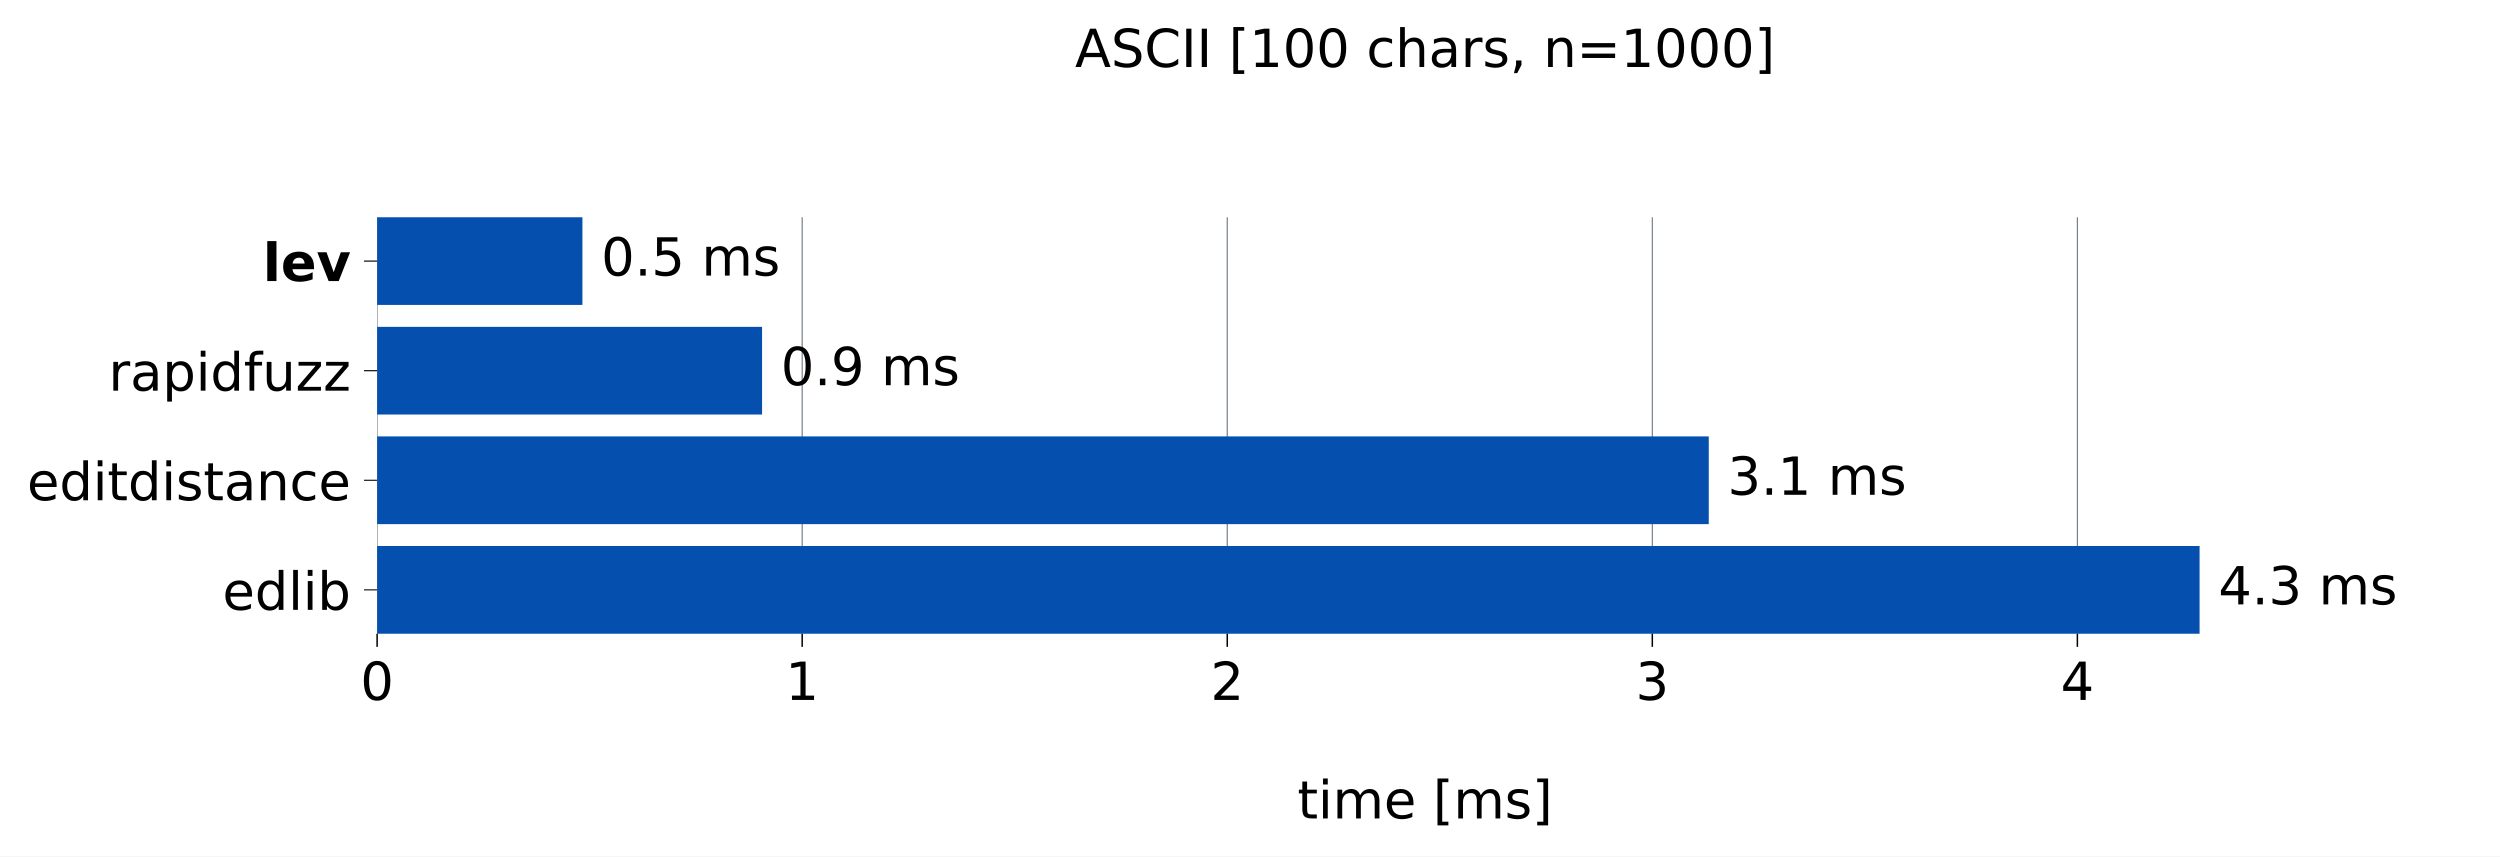
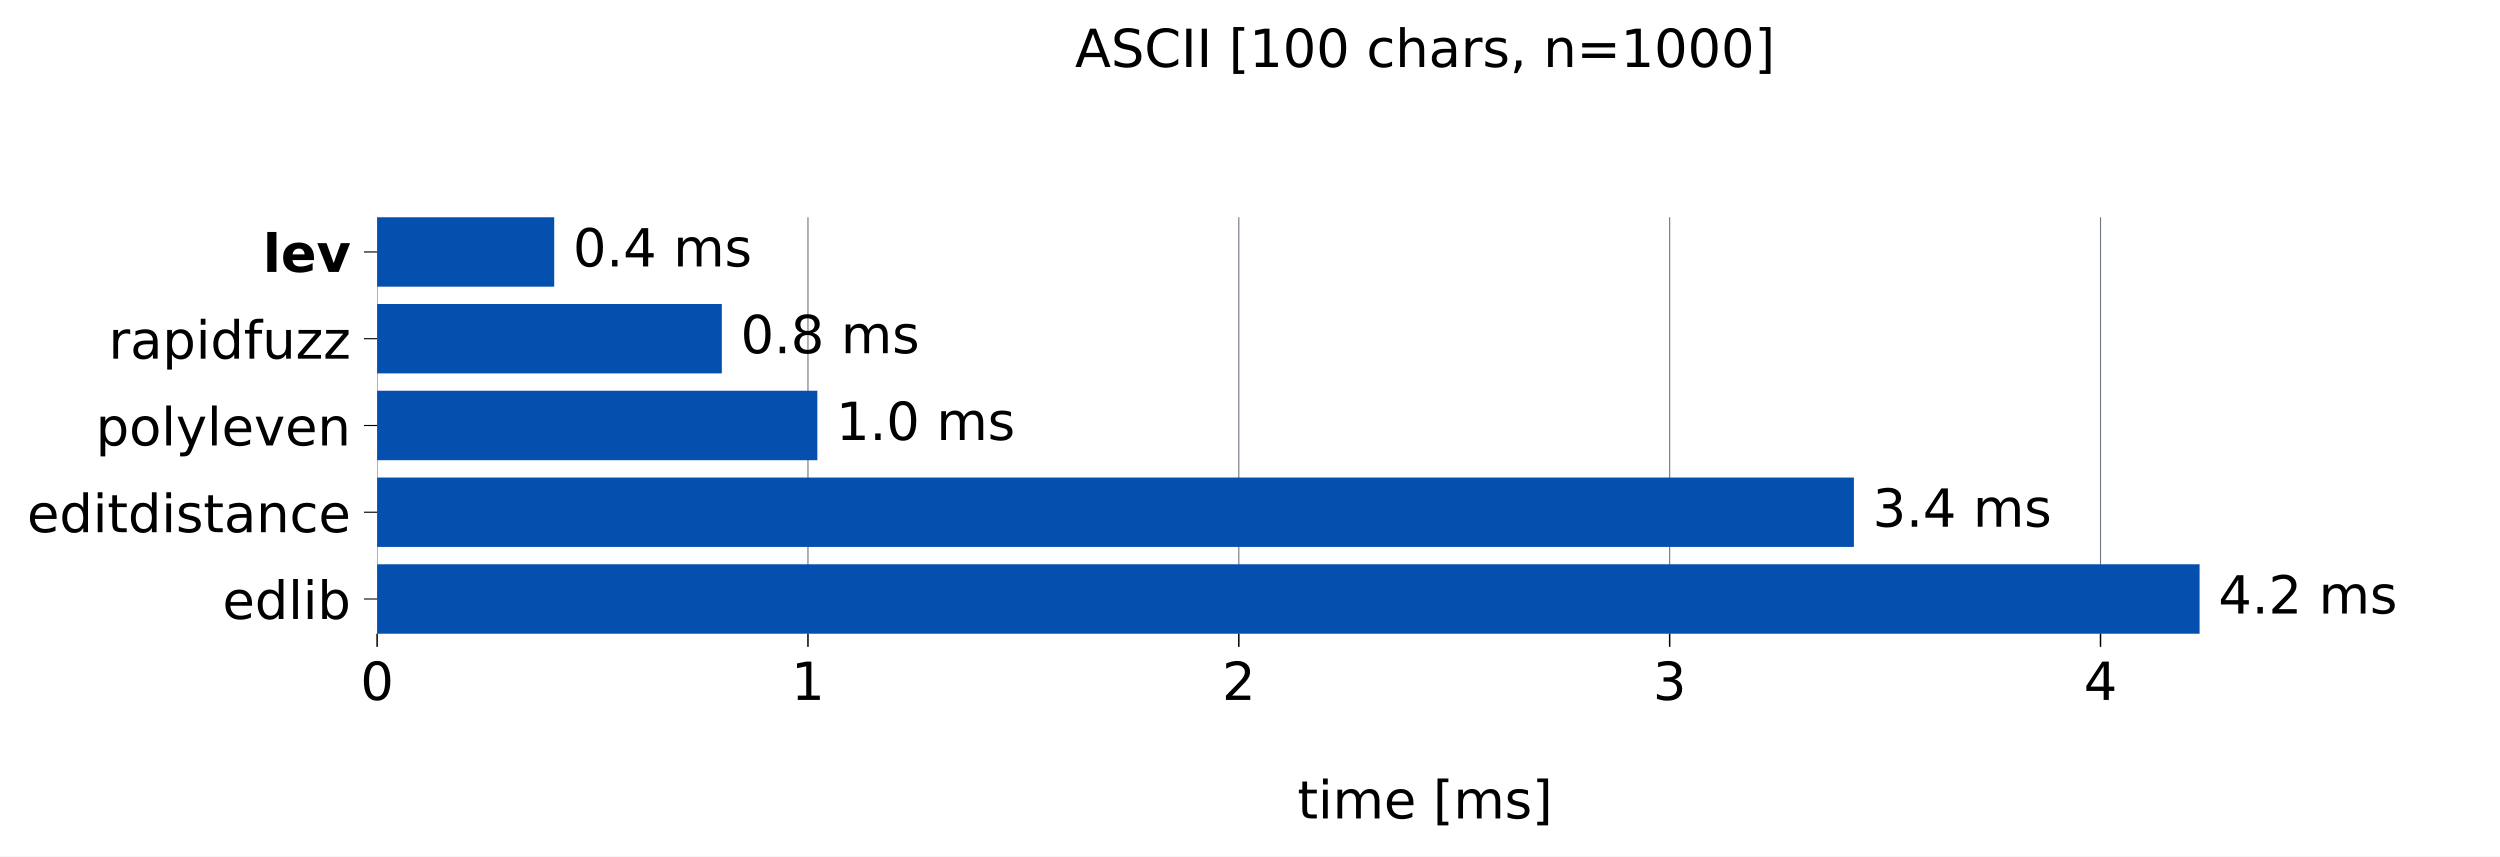
<svg xmlns="http://www.w3.org/2000/svg" xmlns:xlink="http://www.w3.org/1999/xlink" width="665.603pt" height="228.017pt" viewBox="0 0 665.603 228.017" version="1.1">
  <defs>
    <style type="text/css">*{stroke-linejoin: round; stroke-linecap: butt}</style>
  </defs>
  <g id="figure_1">
    <g id="patch_1">
      <path d="M 0 228.017 L 665.603 228.017 L 665.603 0 L 0 0 z " style="fill: #ffffff" />
    </g>
    <g id="axes_1">
      <g id="patch_2">
        <path d="M 100.403 168.718 L 658.403 168.718 L 658.403 57.838 L 100.403 57.838 z " style="fill: #ffffff" />
      </g>
      <g id="matplotlib.axis_1">
        <g id="xtick_1">
          <g id="line2d_1">
-             <path d="M 100.403 168.718 L 100.403 57.838 " clip-path="url(#p1ba592662d)" style="fill: none; stroke: #6e7781; stroke-width: 0.3; stroke-linecap: square" />
+             <path d="M 100.403 168.718 L 100.403 57.838 " clip-path="url(#p7ea285b6a8)" style="fill: none; stroke: #6e7781; stroke-width: 0.3; stroke-linecap: square" />
          </g>
          <g id="line2d_2">
            <defs>
-               <path id="md801e3ff49" d="M 0 0 L 0 3.5 " style="stroke: #000000; stroke-width: 0.4" />
+               <path id="m49ac47a053" d="M 0 0 L 0 3.5 " style="stroke: #000000; stroke-width: 0.4" />
            </defs>
            <g>
-               <use xlink:href="#md801e3ff49" x="100.403" y="168.718" style="stroke: #000000; stroke-width: 0.4" />
+               <use xlink:href="#m49ac47a053" x="100.403" y="168.718" style="stroke: #000000; stroke-width: 0.4" />
            </g>
          </g>
          <g id="text_1">
            <g transform="translate(95.94906 186.3556) scale(0.14 -0.14)">
              <defs>
                <path id="DejaVuSans-30" d="M 2034 4250 Q 1547 4250 1301 3770 Q 1056 3291 1056 2328 Q 1056 1369 1301 889 Q 1547 409 2034 409 Q 2525 409 2770 889 Q 3016 1369 3016 2328 Q 3016 3291 2770 3770 Q 2525 4250 2034 4250 z M 2034 4750 Q 2819 4750 3233 4129 Q 3647 3509 3647 2328 Q 3647 1150 3233 529 Q 2819 -91 2034 -91 Q 1250 -91 836 529 Q 422 1150 422 2328 Q 422 3509 836 4129 Q 1250 4750 2034 4750 z " transform="scale(0.015625)" />
              </defs>
              <use xlink:href="#DejaVuSans-30" />
            </g>
          </g>
        </g>
        <g id="xtick_2">
          <g id="line2d_3">
-             <path d="M 213.573 168.718 L 213.573 57.838 " clip-path="url(#p1ba592662d)" style="fill: none; stroke: #6e7781; stroke-width: 0.3; stroke-linecap: square" />
+             <path d="M 215.113 168.718 L 215.113 57.838 " clip-path="url(#p7ea285b6a8)" style="fill: none; stroke: #6e7781; stroke-width: 0.3; stroke-linecap: square" />
          </g>
          <g id="line2d_4">
            <g>
-               <use xlink:href="#md801e3ff49" x="213.573" y="168.718" style="stroke: #000000; stroke-width: 0.4" />
+               <use xlink:href="#m49ac47a053" x="215.113" y="168.718" style="stroke: #000000; stroke-width: 0.4" />
            </g>
          </g>
          <g id="text_2">
-             <g transform="translate(209.1193 186.3556) scale(0.14 -0.14)">
+             <g transform="translate(210.6588 186.3556) scale(0.14 -0.14)">
              <defs>
                <path id="DejaVuSans-31" d="M 794 531 L 1825 531 L 1825 4091 L 703 3866 L 703 4441 L 1819 4666 L 2450 4666 L 2450 531 L 3481 531 L 3481 0 L 794 0 L 794 531 z " transform="scale(0.015625)" />
              </defs>
              <use xlink:href="#DejaVuSans-31" />
            </g>
          </g>
        </g>
        <g id="xtick_3">
          <g id="line2d_5">
-             <path d="M 326.743 168.718 L 326.743 57.838 " clip-path="url(#p1ba592662d)" style="fill: none; stroke: #6e7781; stroke-width: 0.3; stroke-linecap: square" />
+             <path d="M 329.822 168.718 L 329.822 57.838 " clip-path="url(#p7ea285b6a8)" style="fill: none; stroke: #6e7781; stroke-width: 0.3; stroke-linecap: square" />
          </g>
          <g id="line2d_6">
            <g>
-               <use xlink:href="#md801e3ff49" x="326.743" y="168.718" style="stroke: #000000; stroke-width: 0.4" />
+               <use xlink:href="#m49ac47a053" x="329.822" y="168.718" style="stroke: #000000; stroke-width: 0.4" />
            </g>
          </g>
          <g id="text_3">
-             <g transform="translate(322.2895 186.3556) scale(0.14 -0.14)">
+             <g transform="translate(325.3685 186.3556) scale(0.14 -0.14)">
              <defs>
                <path id="DejaVuSans-32" d="M 1228 531 L 3431 531 L 3431 0 L 469 0 L 469 531 Q 828 903 1448 1529 Q 2069 2156 2228 2338 Q 2531 2678 2651 2914 Q 2772 3150 2772 3378 Q 2772 3750 2511 3984 Q 2250 4219 1831 4219 Q 1534 4219 1204 4116 Q 875 4013 500 3803 L 500 4441 Q 881 4594 1212 4672 Q 1544 4750 1819 4750 Q 2544 4750 2975 4387 Q 3406 4025 3406 3419 Q 3406 3131 3298 2873 Q 3191 2616 2906 2266 Q 2828 2175 2409 1742 Q 1991 1309 1228 531 z " transform="scale(0.015625)" />
              </defs>
              <use xlink:href="#DejaVuSans-32" />
            </g>
          </g>
        </g>
        <g id="xtick_4">
          <g id="line2d_7">
-             <path d="M 439.914 168.718 L 439.914 57.838 " clip-path="url(#p1ba592662d)" style="fill: none; stroke: #6e7781; stroke-width: 0.3; stroke-linecap: square" />
+             <path d="M 444.532 168.718 L 444.532 57.838 " clip-path="url(#p7ea285b6a8)" style="fill: none; stroke: #6e7781; stroke-width: 0.3; stroke-linecap: square" />
          </g>
          <g id="line2d_8">
            <g>
-               <use xlink:href="#md801e3ff49" x="439.914" y="168.718" style="stroke: #000000; stroke-width: 0.4" />
+               <use xlink:href="#m49ac47a053" x="444.532" y="168.718" style="stroke: #000000; stroke-width: 0.4" />
            </g>
          </g>
          <g id="text_4">
-             <g transform="translate(435.4598 186.3556) scale(0.14 -0.14)">
+             <g transform="translate(440.0783 186.3556) scale(0.14 -0.14)">
              <defs>
                <path id="DejaVuSans-33" d="M 2597 2516 Q 3050 2419 3304 2112 Q 3559 1806 3559 1356 Q 3559 666 3084 287 Q 2609 -91 1734 -91 Q 1441 -91 1130 -33 Q 819 25 488 141 L 488 750 Q 750 597 1062 519 Q 1375 441 1716 441 Q 2309 441 2620 675 Q 2931 909 2931 1356 Q 2931 1769 2642 2001 Q 2353 2234 1838 2234 L 1294 2234 L 1294 2753 L 1863 2753 Q 2328 2753 2575 2939 Q 2822 3125 2822 3475 Q 2822 3834 2567 4026 Q 2313 4219 1838 4219 Q 1578 4219 1281 4162 Q 984 4106 628 3988 L 628 4550 Q 988 4650 1302 4700 Q 1616 4750 1894 4750 Q 2613 4750 3031 4423 Q 3450 4097 3450 3541 Q 3450 3153 3228 2886 Q 3006 2619 2597 2516 z " transform="scale(0.015625)" />
              </defs>
              <use xlink:href="#DejaVuSans-33" />
            </g>
          </g>
        </g>
        <g id="xtick_5">
          <g id="line2d_9">
-             <path d="M 553.084 168.718 L 553.084 57.838 " clip-path="url(#p1ba592662d)" style="fill: none; stroke: #6e7781; stroke-width: 0.3; stroke-linecap: square" />
+             <path d="M 559.242 168.718 L 559.242 57.838 " clip-path="url(#p7ea285b6a8)" style="fill: none; stroke: #6e7781; stroke-width: 0.3; stroke-linecap: square" />
          </g>
          <g id="line2d_10">
            <g>
-               <use xlink:href="#md801e3ff49" x="553.084" y="168.718" style="stroke: #000000; stroke-width: 0.4" />
+               <use xlink:href="#m49ac47a053" x="559.242" y="168.718" style="stroke: #000000; stroke-width: 0.4" />
            </g>
          </g>
          <g id="text_5">
-             <g transform="translate(548.63 186.3556) scale(0.14 -0.14)">
+             <g transform="translate(554.788 186.3556) scale(0.14 -0.14)">
              <defs>
                <path id="DejaVuSans-34" d="M 2419 4116 L 825 1625 L 2419 1625 L 2419 4116 z M 2253 4666 L 3047 4666 L 3047 1625 L 3713 1625 L 3713 1100 L 3047 1100 L 3047 0 L 2419 0 L 2419 1100 L 313 1100 L 313 1709 L 2253 4666 z " transform="scale(0.015625)" />
              </defs>
              <use xlink:href="#DejaVuSans-34" />
            </g>
          </g>
        </g>
        <g id="text_6">
          <g transform="translate(345.4364 217.905) scale(0.14 -0.14)">
            <defs>
              <path id="DejaVuSans-74" d="M 1172 4494 L 1172 3500 L 2356 3500 L 2356 3053 L 1172 3053 L 1172 1153 Q 1172 725 1289 603 Q 1406 481 1766 481 L 2356 481 L 2356 0 L 1766 0 Q 1100 0 847 248 Q 594 497 594 1153 L 594 3053 L 172 3053 L 172 3500 L 594 3500 L 594 4494 L 1172 4494 z " transform="scale(0.015625)" />
              <path id="DejaVuSans-69" d="M 603 3500 L 1178 3500 L 1178 0 L 603 0 L 603 3500 z M 603 4863 L 1178 4863 L 1178 4134 L 603 4134 L 603 4863 z " transform="scale(0.015625)" />
              <path id="DejaVuSans-6d" d="M 3328 2828 Q 3544 3216 3844 3400 Q 4144 3584 4550 3584 Q 5097 3584 5394 3201 Q 5691 2819 5691 2113 L 5691 0 L 5113 0 L 5113 2094 Q 5113 2597 4934 2840 Q 4756 3084 4391 3084 Q 3944 3084 3684 2787 Q 3425 2491 3425 1978 L 3425 0 L 2847 0 L 2847 2094 Q 2847 2600 2669 2842 Q 2491 3084 2119 3084 Q 1678 3084 1418 2786 Q 1159 2488 1159 1978 L 1159 0 L 581 0 L 581 3500 L 1159 3500 L 1159 2956 Q 1356 3278 1631 3431 Q 1906 3584 2284 3584 Q 2666 3584 2933 3390 Q 3200 3197 3328 2828 z " transform="scale(0.015625)" />
              <path id="DejaVuSans-65" d="M 3597 1894 L 3597 1613 L 953 1613 Q 991 1019 1311 708 Q 1631 397 2203 397 Q 2534 397 2845 478 Q 3156 559 3463 722 L 3463 178 Q 3153 47 2828 -22 Q 2503 -91 2169 -91 Q 1331 -91 842 396 Q 353 884 353 1716 Q 353 2575 817 3079 Q 1281 3584 2069 3584 Q 2775 3584 3186 3129 Q 3597 2675 3597 1894 z M 3022 2063 Q 3016 2534 2758 2815 Q 2500 3097 2075 3097 Q 1594 3097 1305 2825 Q 1016 2553 972 2059 L 3022 2063 z " transform="scale(0.015625)" />
              <path id="DejaVuSans-20" transform="scale(0.015625)" />
              <path id="DejaVuSans-5b" d="M 550 4863 L 1875 4863 L 1875 4416 L 1125 4416 L 1125 -397 L 1875 -397 L 1875 -844 L 550 -844 L 550 4863 z " transform="scale(0.015625)" />
              <path id="DejaVuSans-73" d="M 2834 3397 L 2834 2853 Q 2591 2978 2328 3040 Q 2066 3103 1784 3103 Q 1356 3103 1142 2972 Q 928 2841 928 2578 Q 928 2378 1081 2264 Q 1234 2150 1697 2047 L 1894 2003 Q 2506 1872 2764 1633 Q 3022 1394 3022 966 Q 3022 478 2636 193 Q 2250 -91 1575 -91 Q 1294 -91 989 -36 Q 684 19 347 128 L 347 722 Q 666 556 975 473 Q 1284 391 1588 391 Q 1994 391 2212 530 Q 2431 669 2431 922 Q 2431 1156 2273 1281 Q 2116 1406 1581 1522 L 1381 1569 Q 847 1681 609 1914 Q 372 2147 372 2553 Q 372 3047 722 3315 Q 1072 3584 1716 3584 Q 2034 3584 2315 3537 Q 2597 3491 2834 3397 z " transform="scale(0.015625)" />
              <path id="DejaVuSans-5d" d="M 1947 4863 L 1947 -844 L 622 -844 L 622 -397 L 1369 -397 L 1369 4416 L 622 4416 L 622 4863 L 1947 4863 z " transform="scale(0.015625)" />
            </defs>
            <use xlink:href="#DejaVuSans-74" />
            <use xlink:href="#DejaVuSans-69" transform="translate(39.20898 0)" />
            <use xlink:href="#DejaVuSans-6d" transform="translate(66.99219 0)" />
            <use xlink:href="#DejaVuSans-65" transform="translate(164.4043 0)" />
            <use xlink:href="#DejaVuSans-20" transform="translate(225.9277 0)" />
            <use xlink:href="#DejaVuSans-5b" transform="translate(257.7148 0)" />
            <use xlink:href="#DejaVuSans-6d" transform="translate(296.7285 0)" />
            <use xlink:href="#DejaVuSans-73" transform="translate(394.1406 0)" />
            <use xlink:href="#DejaVuSans-5d" transform="translate(446.2402 0)" />
          </g>
        </g>
      </g>
      <g id="matplotlib.axis_2">
        <g id="ytick_1">
          <g id="line2d_11">
            <defs>
-               <path id="m9de5e6ba67" d="M 0 0 L -3.5 0 " style="stroke: #000000; stroke-width: 0.3" />
+               <path id="mc014db4d00" d="M 0 0 L -3.5 0 " style="stroke: #000000; stroke-width: 0.3" />
            </defs>
            <g>
-               <use xlink:href="#m9de5e6ba67" x="100.403" y="157.046" style="stroke: #000000; stroke-width: 0.3" />
+               <use xlink:href="#mc014db4d00" x="100.403" y="159.478" style="stroke: #000000; stroke-width: 0.3" />
            </g>
          </g>
          <g id="text_7">
-             <g transform="translate(59.23406 162.3651) scale(0.14 -0.14)">
+             <g transform="translate(59.23406 164.7967) scale(0.14 -0.14)">
              <defs>
                <path id="DejaVuSans-64" d="M 2906 2969 L 2906 4863 L 3481 4863 L 3481 0 L 2906 0 L 2906 525 Q 2725 213 2448 61 Q 2172 -91 1784 -91 Q 1150 -91 751 415 Q 353 922 353 1747 Q 353 2572 751 3078 Q 1150 3584 1784 3584 Q 2172 3584 2448 3432 Q 2725 3281 2906 2969 z M 947 1747 Q 947 1113 1208 752 Q 1469 391 1925 391 Q 2381 391 2643 752 Q 2906 1113 2906 1747 Q 2906 2381 2643 2742 Q 2381 3103 1925 3103 Q 1469 3103 1208 2742 Q 947 2381 947 1747 z " transform="scale(0.015625)" />
                <path id="DejaVuSans-6c" d="M 603 4863 L 1178 4863 L 1178 0 L 603 0 L 603 4863 z " transform="scale(0.015625)" />
                <path id="DejaVuSans-62" d="M 3116 1747 Q 3116 2381 2855 2742 Q 2594 3103 2138 3103 Q 1681 3103 1420 2742 Q 1159 2381 1159 1747 Q 1159 1113 1420 752 Q 1681 391 2138 391 Q 2594 391 2855 752 Q 3116 1113 3116 1747 z M 1159 2969 Q 1341 3281 1617 3432 Q 1894 3584 2278 3584 Q 2916 3584 3314 3078 Q 3713 2572 3713 1747 Q 3713 922 3314 415 Q 2916 -91 2278 -91 Q 1894 -91 1617 61 Q 1341 213 1159 525 L 1159 0 L 581 0 L 581 4863 L 1159 4863 L 1159 2969 z " transform="scale(0.015625)" />
              </defs>
              <use xlink:href="#DejaVuSans-65" />
              <use xlink:href="#DejaVuSans-64" transform="translate(61.52344 0)" />
              <use xlink:href="#DejaVuSans-6c" transform="translate(125 0)" />
              <use xlink:href="#DejaVuSans-69" transform="translate(152.7832 0)" />
              <use xlink:href="#DejaVuSans-62" transform="translate(180.5664 0)" />
            </g>
          </g>
        </g>
        <g id="ytick_2">
          <g id="line2d_12">
            <g>
-               <use xlink:href="#m9de5e6ba67" x="100.403" y="127.867" style="stroke: #000000; stroke-width: 0.3" />
+               <use xlink:href="#mc014db4d00" x="100.403" y="136.378" style="stroke: #000000; stroke-width: 0.3" />
            </g>
          </g>
          <g id="text_8">
-             <g transform="translate(7.2 133.1862) scale(0.14 -0.14)">
+             <g transform="translate(7.2 141.6967) scale(0.14 -0.14)">
              <defs>
                <path id="DejaVuSans-61" d="M 2194 1759 Q 1497 1759 1228 1600 Q 959 1441 959 1056 Q 959 750 1161 570 Q 1363 391 1709 391 Q 2188 391 2477 730 Q 2766 1069 2766 1631 L 2766 1759 L 2194 1759 z M 3341 1997 L 3341 0 L 2766 0 L 2766 531 Q 2569 213 2275 61 Q 1981 -91 1556 -91 Q 1019 -91 701 211 Q 384 513 384 1019 Q 384 1609 779 1909 Q 1175 2209 1959 2209 L 2766 2209 L 2766 2266 Q 2766 2663 2505 2880 Q 2244 3097 1772 3097 Q 1472 3097 1187 3025 Q 903 2953 641 2809 L 641 3341 Q 956 3463 1253 3523 Q 1550 3584 1831 3584 Q 2591 3584 2966 3190 Q 3341 2797 3341 1997 z " transform="scale(0.015625)" />
                <path id="DejaVuSans-6e" d="M 3513 2113 L 3513 0 L 2938 0 L 2938 2094 Q 2938 2591 2744 2837 Q 2550 3084 2163 3084 Q 1697 3084 1428 2787 Q 1159 2491 1159 1978 L 1159 0 L 581 0 L 581 3500 L 1159 3500 L 1159 2956 Q 1366 3272 1645 3428 Q 1925 3584 2291 3584 Q 2894 3584 3203 3211 Q 3513 2838 3513 2113 z " transform="scale(0.015625)" />
                <path id="DejaVuSans-63" d="M 3122 3366 L 3122 2828 Q 2878 2963 2633 3030 Q 2388 3097 2138 3097 Q 1578 3097 1268 2742 Q 959 2388 959 1747 Q 959 1106 1268 751 Q 1578 397 2138 397 Q 2388 397 2633 464 Q 2878 531 3122 666 L 3122 134 Q 2881 22 2623 -34 Q 2366 -91 2075 -91 Q 1284 -91 818 406 Q 353 903 353 1747 Q 353 2603 823 3093 Q 1294 3584 2113 3584 Q 2378 3584 2631 3529 Q 2884 3475 3122 3366 z " transform="scale(0.015625)" />
              </defs>
              <use xlink:href="#DejaVuSans-65" />
              <use xlink:href="#DejaVuSans-64" transform="translate(61.52344 0)" />
              <use xlink:href="#DejaVuSans-69" transform="translate(125 0)" />
              <use xlink:href="#DejaVuSans-74" transform="translate(152.7832 0)" />
              <use xlink:href="#DejaVuSans-64" transform="translate(191.9922 0)" />
              <use xlink:href="#DejaVuSans-69" transform="translate(255.4688 0)" />
              <use xlink:href="#DejaVuSans-73" transform="translate(283.252 0)" />
              <use xlink:href="#DejaVuSans-74" transform="translate(335.3516 0)" />
              <use xlink:href="#DejaVuSans-61" transform="translate(374.5605 0)" />
              <use xlink:href="#DejaVuSans-6e" transform="translate(435.8398 0)" />
              <use xlink:href="#DejaVuSans-63" transform="translate(499.2188 0)" />
              <use xlink:href="#DejaVuSans-65" transform="translate(554.1992 0)" />
            </g>
          </g>
        </g>
        <g id="ytick_3">
          <g id="line2d_13">
            <g>
-               <use xlink:href="#m9de5e6ba67" x="100.403" y="98.688" style="stroke: #000000; stroke-width: 0.3" />
+               <use xlink:href="#mc014db4d00" x="100.403" y="113.278" style="stroke: #000000; stroke-width: 0.3" />
            </g>
          </g>
          <g id="text_9">
-             <g transform="translate(28.90656 104.0072) scale(0.14 -0.14)">
+             <g transform="translate(25.49625 118.5967) scale(0.14 -0.14)">
+               <defs>
+                 <path id="DejaVuSans-70" d="M 1159 525 L 1159 -1331 L 581 -1331 L 581 3500 L 1159 3500 L 1159 2969 Q 1341 3281 1617 3432 Q 1894 3584 2278 3584 Q 2916 3584 3314 3078 Q 3713 2572 3713 1747 Q 3713 922 3314 415 Q 2916 -91 2278 -91 Q 1894 -91 1617 61 Q 1341 213 1159 525 z M 3116 1747 Q 3116 2381 2855 2742 Q 2594 3103 2138 3103 Q 1681 3103 1420 2742 Q 1159 2381 1159 1747 Q 1159 1113 1420 752 Q 1681 391 2138 391 Q 2594 391 2855 752 Q 3116 1113 3116 1747 z " transform="scale(0.015625)" />
+                 <path id="DejaVuSans-6f" d="M 1959 3097 Q 1497 3097 1228 2736 Q 959 2375 959 1747 Q 959 1119 1226 758 Q 1494 397 1959 397 Q 2419 397 2687 759 Q 2956 1122 2956 1747 Q 2956 2369 2687 2733 Q 2419 3097 1959 3097 z M 1959 3584 Q 2709 3584 3137 3096 Q 3566 2609 3566 1747 Q 3566 888 3137 398 Q 2709 -91 1959 -91 Q 1206 -91 779 398 Q 353 888 353 1747 Q 353 2609 779 3096 Q 1206 3584 1959 3584 z " transform="scale(0.015625)" />
+                 <path id="DejaVuSans-79" d="M 2059 -325 Q 1816 -950 1584 -1140 Q 1353 -1331 966 -1331 L 506 -1331 L 506 -850 L 844 -850 Q 1081 -850 1212 -737 Q 1344 -625 1503 -206 L 1606 56 L 191 3500 L 800 3500 L 1894 763 L 2988 3500 L 3597 3500 L 2059 -325 z " transform="scale(0.015625)" />
+                 <path id="DejaVuSans-76" d="M 191 3500 L 800 3500 L 1894 563 L 2988 3500 L 3597 3500 L 2284 0 L 1503 0 L 191 3500 z " transform="scale(0.015625)" />
+               </defs>
+               <use xlink:href="#DejaVuSans-70" />
+               <use xlink:href="#DejaVuSans-6f" transform="translate(63.47656 0)" />
+               <use xlink:href="#DejaVuSans-6c" transform="translate(124.6582 0)" />
+               <use xlink:href="#DejaVuSans-79" transform="translate(152.4414 0)" />
+               <use xlink:href="#DejaVuSans-6c" transform="translate(211.6211 0)" />
+               <use xlink:href="#DejaVuSans-65" transform="translate(239.4043 0)" />
+               <use xlink:href="#DejaVuSans-76" transform="translate(300.9277 0)" />
+               <use xlink:href="#DejaVuSans-65" transform="translate(360.1074 0)" />
+               <use xlink:href="#DejaVuSans-6e" transform="translate(421.6309 0)" />
+             </g>
+           </g>
+         </g>
+         <g id="ytick_4">
+           <g id="line2d_14">
+             <g>
+               <use xlink:href="#mc014db4d00" x="100.403" y="90.178" style="stroke: #000000; stroke-width: 0.3" />
+             </g>
+           </g>
+           <g id="text_10">
+             <g transform="translate(28.90656 95.49672) scale(0.14 -0.14)">
              <defs>
                <path id="DejaVuSans-72" d="M 2631 2963 Q 2534 3019 2420 3045 Q 2306 3072 2169 3072 Q 1681 3072 1420 2755 Q 1159 2438 1159 1844 L 1159 0 L 581 0 L 581 3500 L 1159 3500 L 1159 2956 Q 1341 3275 1631 3429 Q 1922 3584 2338 3584 Q 2397 3584 2469 3576 Q 2541 3569 2628 3553 L 2631 2963 z " transform="scale(0.015625)" />
-                 <path id="DejaVuSans-70" d="M 1159 525 L 1159 -1331 L 581 -1331 L 581 3500 L 1159 3500 L 1159 2969 Q 1341 3281 1617 3432 Q 1894 3584 2278 3584 Q 2916 3584 3314 3078 Q 3713 2572 3713 1747 Q 3713 922 3314 415 Q 2916 -91 2278 -91 Q 1894 -91 1617 61 Q 1341 213 1159 525 z M 3116 1747 Q 3116 2381 2855 2742 Q 2594 3103 2138 3103 Q 1681 3103 1420 2742 Q 1159 2381 1159 1747 Q 1159 1113 1420 752 Q 1681 391 2138 391 Q 2594 391 2855 752 Q 3116 1113 3116 1747 z " transform="scale(0.015625)" />
                <path id="DejaVuSans-66" d="M 2375 4863 L 2375 4384 L 1825 4384 Q 1516 4384 1395 4259 Q 1275 4134 1275 3809 L 1275 3500 L 2222 3500 L 2222 3053 L 1275 3053 L 1275 0 L 697 0 L 697 3053 L 147 3053 L 147 3500 L 697 3500 L 697 3744 Q 697 4328 969 4595 Q 1241 4863 1831 4863 L 2375 4863 z " transform="scale(0.015625)" />
                <path id="DejaVuSans-75" d="M 544 1381 L 544 3500 L 1119 3500 L 1119 1403 Q 1119 906 1312 657 Q 1506 409 1894 409 Q 2359 409 2629 706 Q 2900 1003 2900 1516 L 2900 3500 L 3475 3500 L 3475 0 L 2900 0 L 2900 538 Q 2691 219 2414 64 Q 2138 -91 1772 -91 Q 1169 -91 856 284 Q 544 659 544 1381 z M 1991 3584 L 1991 3584 z " transform="scale(0.015625)" />
                <path id="DejaVuSans-7a" d="M 353 3500 L 3084 3500 L 3084 2975 L 922 459 L 3084 459 L 3084 0 L 275 0 L 275 525 L 2438 3041 L 353 3041 L 353 3500 z " transform="scale(0.015625)" />
              </defs>
              <use xlink:href="#DejaVuSans-72" />
              <use xlink:href="#DejaVuSans-61" transform="translate(41.11328 0)" />
              <use xlink:href="#DejaVuSans-70" transform="translate(102.3926 0)" />
              <use xlink:href="#DejaVuSans-69" transform="translate(165.8691 0)" />
              <use xlink:href="#DejaVuSans-64" transform="translate(193.6523 0)" />
              <use xlink:href="#DejaVuSans-66" transform="translate(257.1289 0)" />
              <use xlink:href="#DejaVuSans-75" transform="translate(292.334 0)" />
              <use xlink:href="#DejaVuSans-7a" transform="translate(355.7129 0)" />
              <use xlink:href="#DejaVuSans-7a" transform="translate(408.2031 0)" />
            </g>
          </g>
        </g>
-         <g id="ytick_4">
-           <g id="line2d_14">
-             <g>
-               <use xlink:href="#m9de5e6ba67" x="100.403" y="69.509" style="stroke: #000000; stroke-width: 0.3" />
-             </g>
-           </g>
-           <g id="text_10">
-             <g transform="translate(69.98125 74.8283) scale(0.14 -0.14)">
+         <g id="ytick_5">
+           <g id="line2d_15">
+             <g>
+               <use xlink:href="#mc014db4d00" x="100.403" y="67.078" style="stroke: #000000; stroke-width: 0.3" />
+             </g>
+           </g>
+           <g id="text_11">
+             <g transform="translate(69.98125 72.39672) scale(0.14 -0.14)">
              <defs>
                <path id="DejaVuSans-Bold-6c" d="M 538 4863 L 1656 4863 L 1656 0 L 538 0 L 538 4863 z " transform="scale(0.015625)" />
                <path id="DejaVuSans-Bold-65" d="M 4031 1759 L 4031 1441 L 1416 1441 Q 1456 1047 1700 850 Q 1944 653 2381 653 Q 2734 653 3104 758 Q 3475 863 3866 1075 L 3866 213 Q 3469 63 3072 -14 Q 2675 -91 2278 -91 Q 1328 -91 801 392 Q 275 875 275 1747 Q 275 2603 792 3093 Q 1309 3584 2216 3584 Q 3041 3584 3536 3087 Q 4031 2591 4031 1759 z M 2881 2131 Q 2881 2450 2695 2645 Q 2509 2841 2209 2841 Q 1884 2841 1681 2658 Q 1478 2475 1428 2131 L 2881 2131 z " transform="scale(0.015625)" />
                <path id="DejaVuSans-Bold-76" d="M 97 3500 L 1216 3500 L 2088 1081 L 2956 3500 L 4078 3500 L 2700 0 L 1472 0 L 97 3500 z " transform="scale(0.015625)" />
              </defs>
              <use xlink:href="#DejaVuSans-Bold-6c" />
              <use xlink:href="#DejaVuSans-Bold-65" transform="translate(34.27734 0)" />
              <use xlink:href="#DejaVuSans-Bold-76" transform="translate(102.0996 0)" />
            </g>
          </g>
        </g>
      </g>
      <g id="patch_3">
-         <path d="M 100.403 168.718 L 585.62 168.718 L 585.62 145.375 L 100.403 145.375 z " clip-path="url(#p1ba592662d)" style="fill: #0550ae" />
+         <path d="M 100.403 168.718 L 585.62 168.718 L 585.62 150.238 L 100.403 150.238 z " clip-path="url(#p7ea285b6a8)" style="fill: #0550ae" />
      </g>
      <g id="patch_4">
-         <path d="M 100.403 139.539 L 454.946 139.539 L 454.946 116.196 L 100.403 116.196 z " clip-path="url(#p1ba592662d)" style="fill: #0550ae" />
+         <path d="M 100.403 145.618 L 493.585 145.618 L 493.585 127.138 L 100.403 127.138 z " clip-path="url(#p7ea285b6a8)" style="fill: #0550ae" />
      </g>
      <g id="patch_5">
-         <path d="M 100.403 110.36 L 202.893 110.36 L 202.893 87.017 L 100.403 87.017 z " clip-path="url(#p1ba592662d)" style="fill: #0550ae" />
+         <path d="M 100.403 122.518 L 217.612 122.518 L 217.612 104.038 L 100.403 104.038 z " clip-path="url(#p7ea285b6a8)" style="fill: #0550ae" />
      </g>
      <g id="patch_6">
-         <path d="M 100.403 81.181 L 155.064 81.181 L 155.064 57.838 L 100.403 57.838 z " clip-path="url(#p1ba592662d)" style="fill: #0550ae" />
-       </g>
-       <g id="text_11">
-         <g transform="translate(590.6202 160.9094) scale(0.14 -0.14)">
+         <path d="M 100.403 99.418 L 192.18 99.418 L 192.18 80.938 L 100.403 80.938 z " clip-path="url(#p7ea285b6a8)" style="fill: #0550ae" />
+       </g>
+       <g id="patch_7">
+         <path d="M 100.403 76.318 L 147.553 76.318 L 147.553 57.838 L 100.403 57.838 z " clip-path="url(#p7ea285b6a8)" style="fill: #0550ae" />
+       </g>
+       <g id="text_12">
+         <g transform="translate(590.6202 163.3409) scale(0.14 -0.14)">
          <defs>
            <path id="DejaVuSans-2e" d="M 684 794 L 1344 794 L 1344 0 L 684 0 L 684 794 z " transform="scale(0.015625)" />
          </defs>
          <use xlink:href="#DejaVuSans-34" />
          <use xlink:href="#DejaVuSans-2e" transform="translate(63.62305 0)" />
-           <use xlink:href="#DejaVuSans-33" transform="translate(95.41016 0)" />
-           <use xlink:href="#DejaVuSans-20" transform="translate(159.0332 0)" />
-           <use xlink:href="#DejaVuSans-6d" transform="translate(190.8203 0)" />
-           <use xlink:href="#DejaVuSans-73" transform="translate(288.2324 0)" />
-         </g>
-       </g>
-       <g id="text_12">
-         <g transform="translate(459.9464 131.7304) scale(0.14 -0.14)">
+           <use xlink:href="#DejaVuSans-32" transform="translate(95.41016 0)" />
+           <use xlink:href="#DejaVuSans-20" transform="translate(159.0332 0)" />
+           <use xlink:href="#DejaVuSans-6d" transform="translate(190.8203 0)" />
+           <use xlink:href="#DejaVuSans-73" transform="translate(288.2324 0)" />
+         </g>
+       </g>
+       <g id="text_13">
+         <g transform="translate(498.5848 140.2409) scale(0.14 -0.14)">
          <use xlink:href="#DejaVuSans-33" />
          <use xlink:href="#DejaVuSans-2e" transform="translate(63.62305 0)" />
-           <use xlink:href="#DejaVuSans-31" transform="translate(95.41016 0)" />
-           <use xlink:href="#DejaVuSans-20" transform="translate(159.0332 0)" />
-           <use xlink:href="#DejaVuSans-6d" transform="translate(190.8203 0)" />
-           <use xlink:href="#DejaVuSans-73" transform="translate(288.2324 0)" />
-         </g>
-       </g>
-       <g id="text_13">
-         <g transform="translate(207.8926 102.5515) scale(0.14 -0.14)">
+           <use xlink:href="#DejaVuSans-34" transform="translate(95.41016 0)" />
+           <use xlink:href="#DejaVuSans-20" transform="translate(159.0332 0)" />
+           <use xlink:href="#DejaVuSans-6d" transform="translate(190.8203 0)" />
+           <use xlink:href="#DejaVuSans-73" transform="translate(288.2324 0)" />
+         </g>
+       </g>
+       <g id="text_14">
+         <g transform="translate(222.6123 117.1409) scale(0.14 -0.14)">
+           <use xlink:href="#DejaVuSans-31" />
+           <use xlink:href="#DejaVuSans-2e" transform="translate(63.62305 0)" />
+           <use xlink:href="#DejaVuSans-30" transform="translate(95.41016 0)" />
+           <use xlink:href="#DejaVuSans-20" transform="translate(159.0332 0)" />
+           <use xlink:href="#DejaVuSans-6d" transform="translate(190.8203 0)" />
+           <use xlink:href="#DejaVuSans-73" transform="translate(288.2324 0)" />
+         </g>
+       </g>
+       <g id="text_15">
+         <g transform="translate(197.1801 94.04094) scale(0.14 -0.14)">
          <defs>
-             <path id="DejaVuSans-39" d="M 703 97 L 703 672 Q 941 559 1184 500 Q 1428 441 1663 441 Q 2288 441 2617 861 Q 2947 1281 2994 2138 Q 2813 1869 2534 1725 Q 2256 1581 1919 1581 Q 1219 1581 811 2004 Q 403 2428 403 3163 Q 403 3881 828 4315 Q 1253 4750 1959 4750 Q 2769 4750 3195 4129 Q 3622 3509 3622 2328 Q 3622 1225 3098 567 Q 2575 -91 1691 -91 Q 1453 -91 1209 -44 Q 966 3 703 97 z M 1959 2075 Q 2384 2075 2632 2365 Q 2881 2656 2881 3163 Q 2881 3666 2632 3958 Q 2384 4250 1959 4250 Q 1534 4250 1286 3958 Q 1038 3666 1038 3163 Q 1038 2656 1286 2365 Q 1534 2075 1959 2075 z " transform="scale(0.015625)" />
+             <path id="DejaVuSans-38" d="M 2034 2216 Q 1584 2216 1326 1975 Q 1069 1734 1069 1313 Q 1069 891 1326 650 Q 1584 409 2034 409 Q 2484 409 2743 651 Q 3003 894 3003 1313 Q 3003 1734 2745 1975 Q 2488 2216 2034 2216 z M 1403 2484 Q 997 2584 770 2862 Q 544 3141 544 3541 Q 544 4100 942 4425 Q 1341 4750 2034 4750 Q 2731 4750 3128 4425 Q 3525 4100 3525 3541 Q 3525 3141 3298 2862 Q 3072 2584 2669 2484 Q 3125 2378 3379 2068 Q 3634 1759 3634 1313 Q 3634 634 3220 271 Q 2806 -91 2034 -91 Q 1263 -91 848 271 Q 434 634 434 1313 Q 434 1759 690 2068 Q 947 2378 1403 2484 z M 1172 3481 Q 1172 3119 1398 2916 Q 1625 2713 2034 2713 Q 2441 2713 2670 2916 Q 2900 3119 2900 3481 Q 2900 3844 2670 4047 Q 2441 4250 2034 4250 Q 1625 4250 1398 4047 Q 1172 3844 1172 3481 z " transform="scale(0.015625)" />
          </defs>
          <use xlink:href="#DejaVuSans-30" />
          <use xlink:href="#DejaVuSans-2e" transform="translate(63.62305 0)" />
-           <use xlink:href="#DejaVuSans-39" transform="translate(95.41016 0)" />
-           <use xlink:href="#DejaVuSans-20" transform="translate(159.0332 0)" />
-           <use xlink:href="#DejaVuSans-6d" transform="translate(190.8203 0)" />
-           <use xlink:href="#DejaVuSans-73" transform="translate(288.2324 0)" />
-         </g>
-       </g>
-       <g id="text_14">
-         <g transform="translate(160.064 73.37252) scale(0.14 -0.14)">
-           <defs>
-             <path id="DejaVuSans-35" d="M 691 4666 L 3169 4666 L 3169 4134 L 1269 4134 L 1269 2991 Q 1406 3038 1543 3061 Q 1681 3084 1819 3084 Q 2600 3084 3056 2656 Q 3513 2228 3513 1497 Q 3513 744 3044 326 Q 2575 -91 1722 -91 Q 1428 -91 1123 -41 Q 819 9 494 109 L 494 744 Q 775 591 1075 516 Q 1375 441 1709 441 Q 2250 441 2565 725 Q 2881 1009 2881 1497 Q 2881 1984 2565 2268 Q 2250 2553 1709 2553 Q 1456 2553 1204 2497 Q 953 2441 691 2322 L 691 4666 z " transform="scale(0.015625)" />
-           </defs>
+           <use xlink:href="#DejaVuSans-38" transform="translate(95.41016 0)" />
+           <use xlink:href="#DejaVuSans-20" transform="translate(159.0332 0)" />
+           <use xlink:href="#DejaVuSans-6d" transform="translate(190.8203 0)" />
+           <use xlink:href="#DejaVuSans-73" transform="translate(288.2324 0)" />
+         </g>
+       </g>
+       <g id="text_16">
+         <g transform="translate(152.5533 70.94094) scale(0.14 -0.14)">
          <use xlink:href="#DejaVuSans-30" />
          <use xlink:href="#DejaVuSans-2e" transform="translate(63.62305 0)" />
-           <use xlink:href="#DejaVuSans-35" transform="translate(95.41016 0)" />
-           <use xlink:href="#DejaVuSans-20" transform="translate(159.0332 0)" />
-           <use xlink:href="#DejaVuSans-6d" transform="translate(190.8203 0)" />
-           <use xlink:href="#DejaVuSans-73" transform="translate(288.2324 0)" />
-         </g>
-       </g>
-       <g id="text_15">
+           <use xlink:href="#DejaVuSans-34" transform="translate(95.41016 0)" />
+           <use xlink:href="#DejaVuSans-20" transform="translate(159.0332 0)" />
+           <use xlink:href="#DejaVuSans-6d" transform="translate(190.8203 0)" />
+           <use xlink:href="#DejaVuSans-73" transform="translate(288.2324 0)" />
+         </g>
+       </g>
+       <g id="text_17">
        <g transform="translate(286.2142 17.83781) scale(0.14 -0.14)">
          <defs>
            <path id="DejaVuSans-41" d="M 2188 4044 L 1331 1722 L 3047 1722 L 2188 4044 z M 1831 4666 L 2547 4666 L 4325 0 L 3669 0 L 3244 1197 L 1141 1197 L 716 0 L 50 0 L 1831 4666 z " transform="scale(0.015625)" />
            <path id="DejaVuSans-53" d="M 3425 4513 L 3425 3897 Q 3066 4069 2747 4153 Q 2428 4238 2131 4238 Q 1616 4238 1336 4038 Q 1056 3838 1056 3469 Q 1056 3159 1242 3001 Q 1428 2844 1947 2747 L 2328 2669 Q 3034 2534 3370 2195 Q 3706 1856 3706 1288 Q 3706 609 3251 259 Q 2797 -91 1919 -91 Q 1588 -91 1214 -16 Q 841 59 441 206 L 441 856 Q 825 641 1194 531 Q 1563 422 1919 422 Q 2459 422 2753 634 Q 3047 847 3047 1241 Q 3047 1584 2836 1778 Q 2625 1972 2144 2069 L 1759 2144 Q 1053 2284 737 2584 Q 422 2884 422 3419 Q 422 4038 858 4394 Q 1294 4750 2059 4750 Q 2388 4750 2728 4690 Q 3069 4631 3425 4513 z " transform="scale(0.015625)" />
            <path id="DejaVuSans-43" d="M 4122 4306 L 4122 3641 Q 3803 3938 3442 4084 Q 3081 4231 2675 4231 Q 1875 4231 1450 3742 Q 1025 3253 1025 2328 Q 1025 1406 1450 917 Q 1875 428 2675 428 Q 3081 428 3442 575 Q 3803 722 4122 1019 L 4122 359 Q 3791 134 3420 21 Q 3050 -91 2638 -91 Q 1578 -91 968 557 Q 359 1206 359 2328 Q 359 3453 968 4101 Q 1578 4750 2638 4750 Q 3056 4750 3426 4639 Q 3797 4528 4122 4306 z " transform="scale(0.015625)" />
            <path id="DejaVuSans-49" d="M 628 4666 L 1259 4666 L 1259 0 L 628 0 L 628 4666 z " transform="scale(0.015625)" />
            <path id="DejaVuSans-68" d="M 3513 2113 L 3513 0 L 2938 0 L 2938 2094 Q 2938 2591 2744 2837 Q 2550 3084 2163 3084 Q 1697 3084 1428 2787 Q 1159 2491 1159 1978 L 1159 0 L 581 0 L 581 4863 L 1159 4863 L 1159 2956 Q 1366 3272 1645 3428 Q 1925 3584 2291 3584 Q 2894 3584 3203 3211 Q 3513 2838 3513 2113 z " transform="scale(0.015625)" />
            <path id="DejaVuSans-2c" d="M 750 794 L 1409 794 L 1409 256 L 897 -744 L 494 -744 L 750 256 L 750 794 z " transform="scale(0.015625)" />
            <path id="DejaVuSans-3d" d="M 678 2906 L 4684 2906 L 4684 2381 L 678 2381 L 678 2906 z M 678 1631 L 4684 1631 L 4684 1100 L 678 1100 L 678 1631 z " transform="scale(0.015625)" />
          </defs>
          <use xlink:href="#DejaVuSans-41" />
          <use xlink:href="#DejaVuSans-53" transform="translate(68.4082 0)" />
          <use xlink:href="#DejaVuSans-43" transform="translate(131.8848 0)" />
          <use xlink:href="#DejaVuSans-49" transform="translate(201.709 0)" />
          <use xlink:href="#DejaVuSans-49" transform="translate(231.2012 0)" />
          <use xlink:href="#DejaVuSans-20" transform="translate(260.6934 0)" />
          <use xlink:href="#DejaVuSans-5b" transform="translate(292.4805 0)" />
          <use xlink:href="#DejaVuSans-31" transform="translate(331.4941 0)" />
          <use xlink:href="#DejaVuSans-30" transform="translate(395.1172 0)" />
          <use xlink:href="#DejaVuSans-30" transform="translate(458.7402 0)" />
          <use xlink:href="#DejaVuSans-20" transform="translate(522.3633 0)" />
          <use xlink:href="#DejaVuSans-63" transform="translate(554.1504 0)" />
          <use xlink:href="#DejaVuSans-68" transform="translate(609.1309 0)" />
          <use xlink:href="#DejaVuSans-61" transform="translate(672.5098 0)" />
          <use xlink:href="#DejaVuSans-72" transform="translate(733.7891 0)" />
          <use xlink:href="#DejaVuSans-73" transform="translate(774.9023 0)" />
          <use xlink:href="#DejaVuSans-2c" transform="translate(827.002 0)" />
          <use xlink:href="#DejaVuSans-20" transform="translate(858.7891 0)" />
          <use xlink:href="#DejaVuSans-6e" transform="translate(890.5762 0)" />
          <use xlink:href="#DejaVuSans-3d" transform="translate(953.9551 0)" />
          <use xlink:href="#DejaVuSans-31" transform="translate(1037.744 0)" />
          <use xlink:href="#DejaVuSans-30" transform="translate(1101.367 0)" />
          <use xlink:href="#DejaVuSans-30" transform="translate(1164.99 0)" />
          <use xlink:href="#DejaVuSans-30" transform="translate(1228.613 0)" />
          <use xlink:href="#DejaVuSans-5d" transform="translate(1292.236 0)" />
        </g>
      </g>
    </g>
  </g>
  <defs>
-     <clipPath id="p1ba592662d">
+     <clipPath id="p7ea285b6a8">
      <rect x="100.403" y="57.838" width="558" height="110.88" />
    </clipPath>
  </defs>
</svg>
